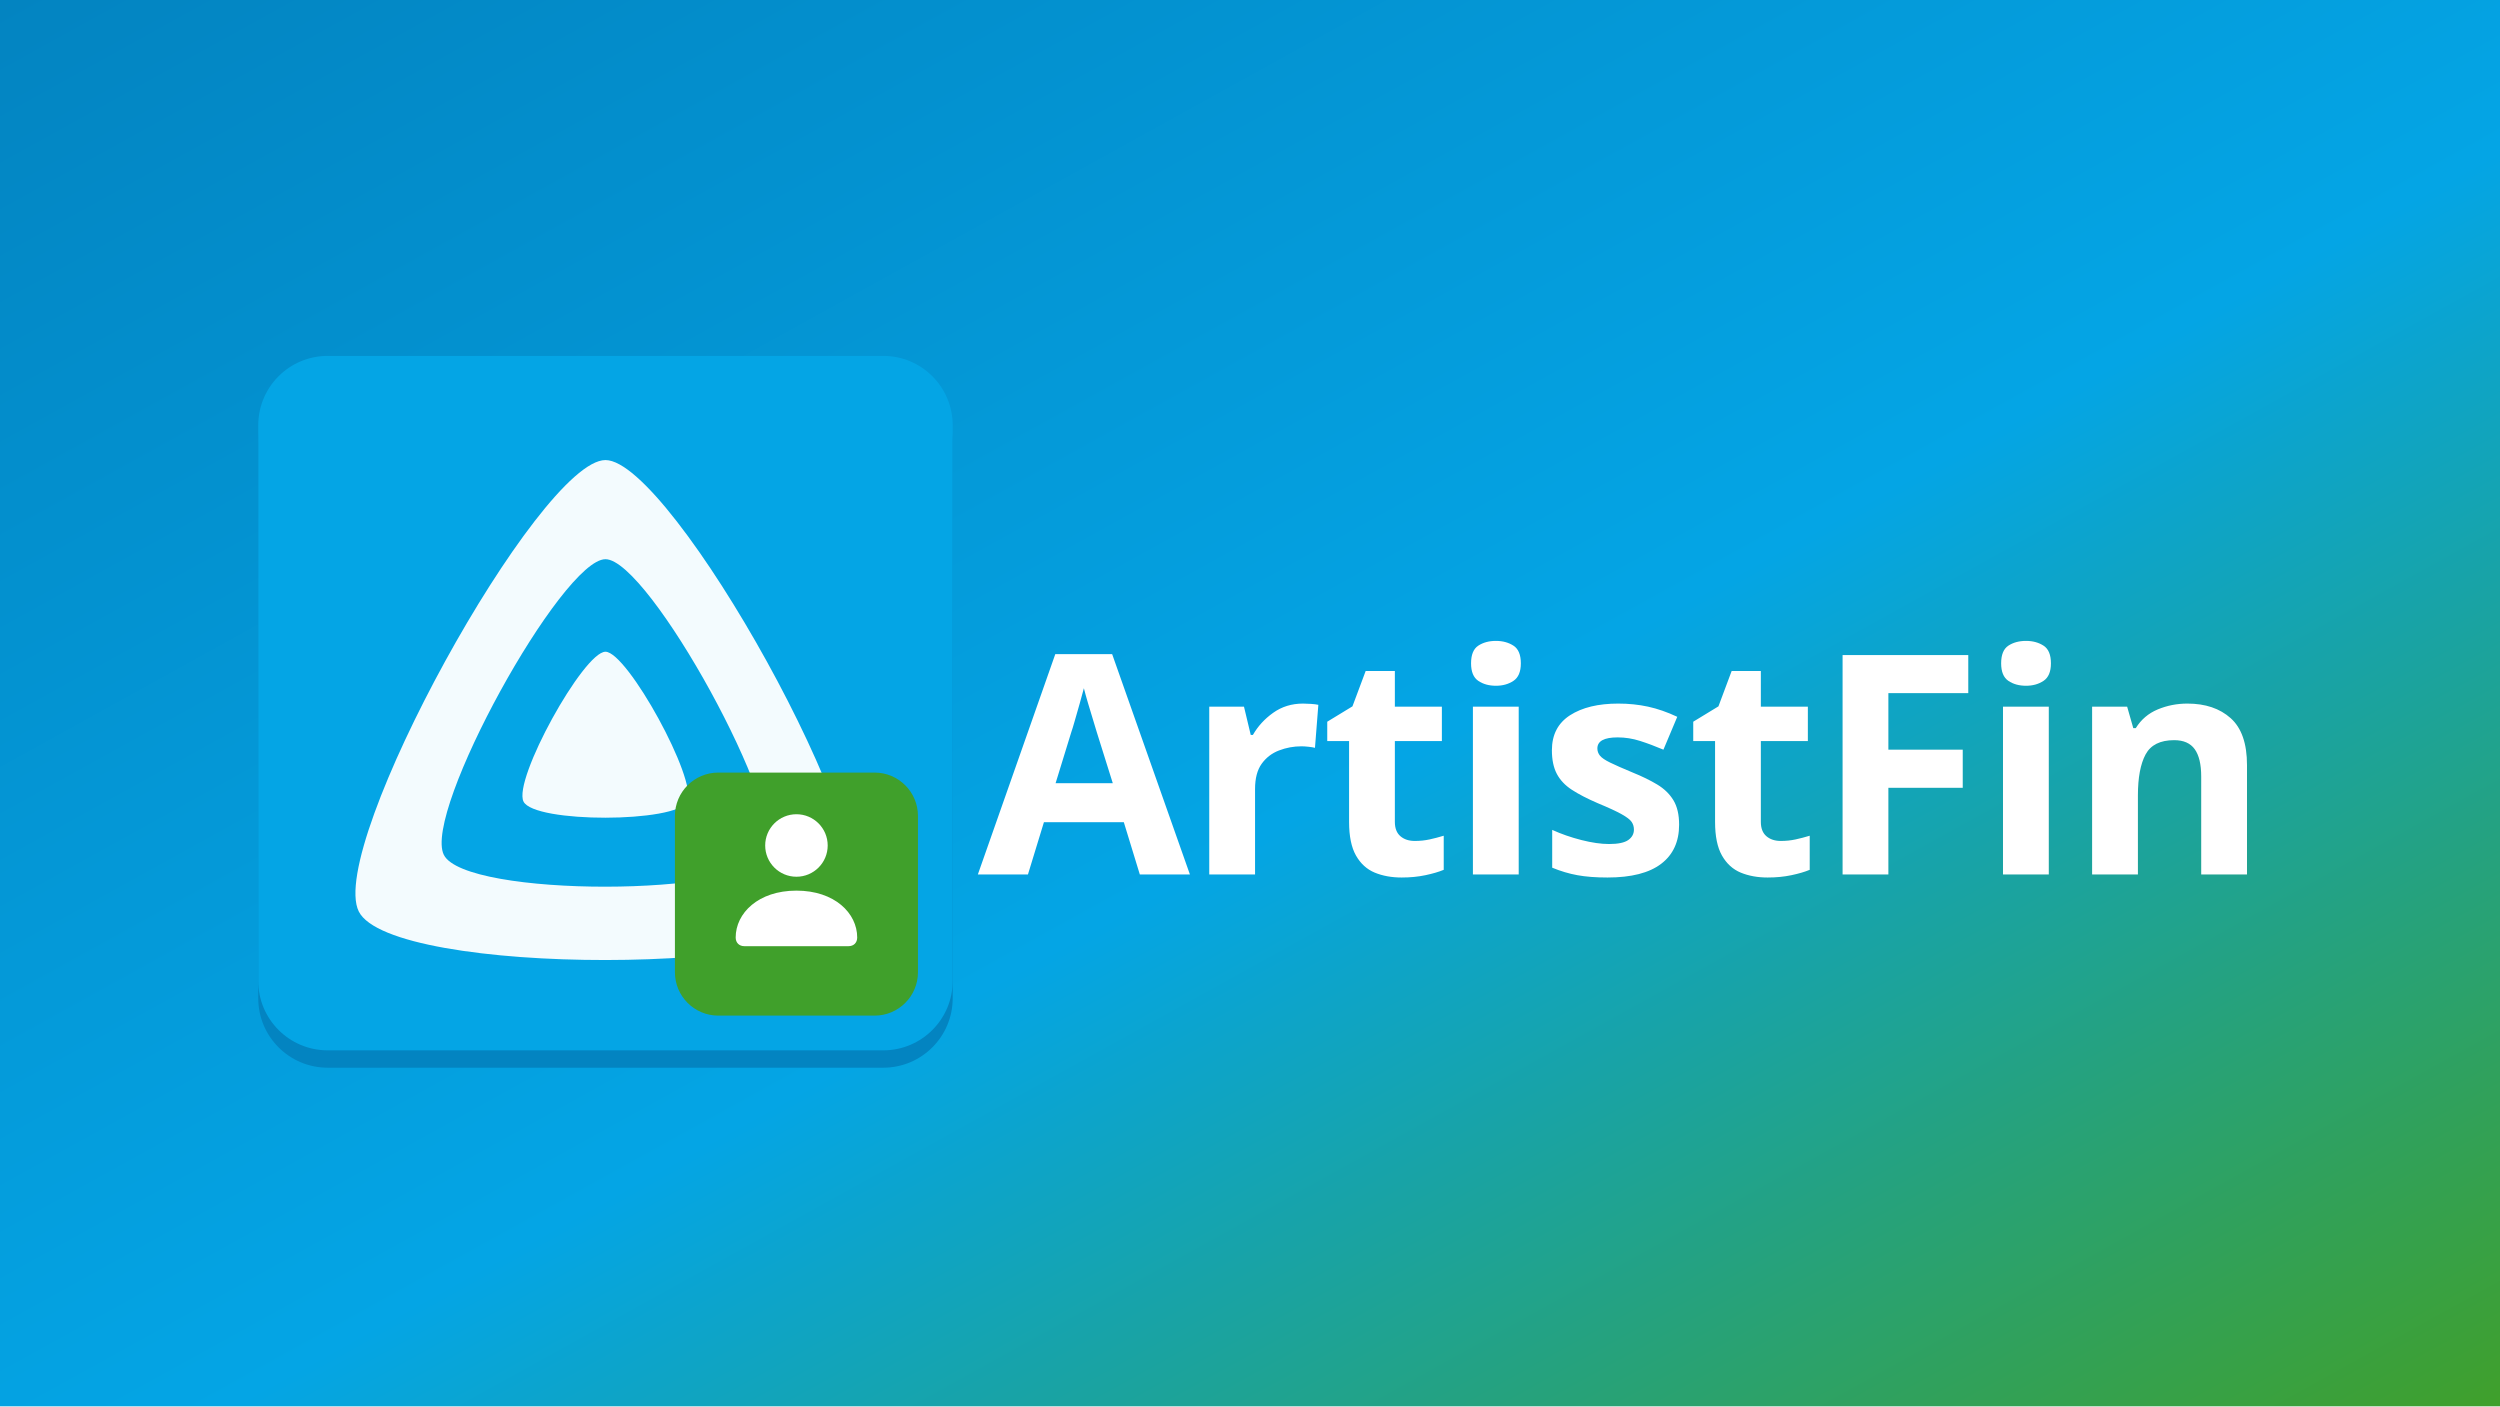
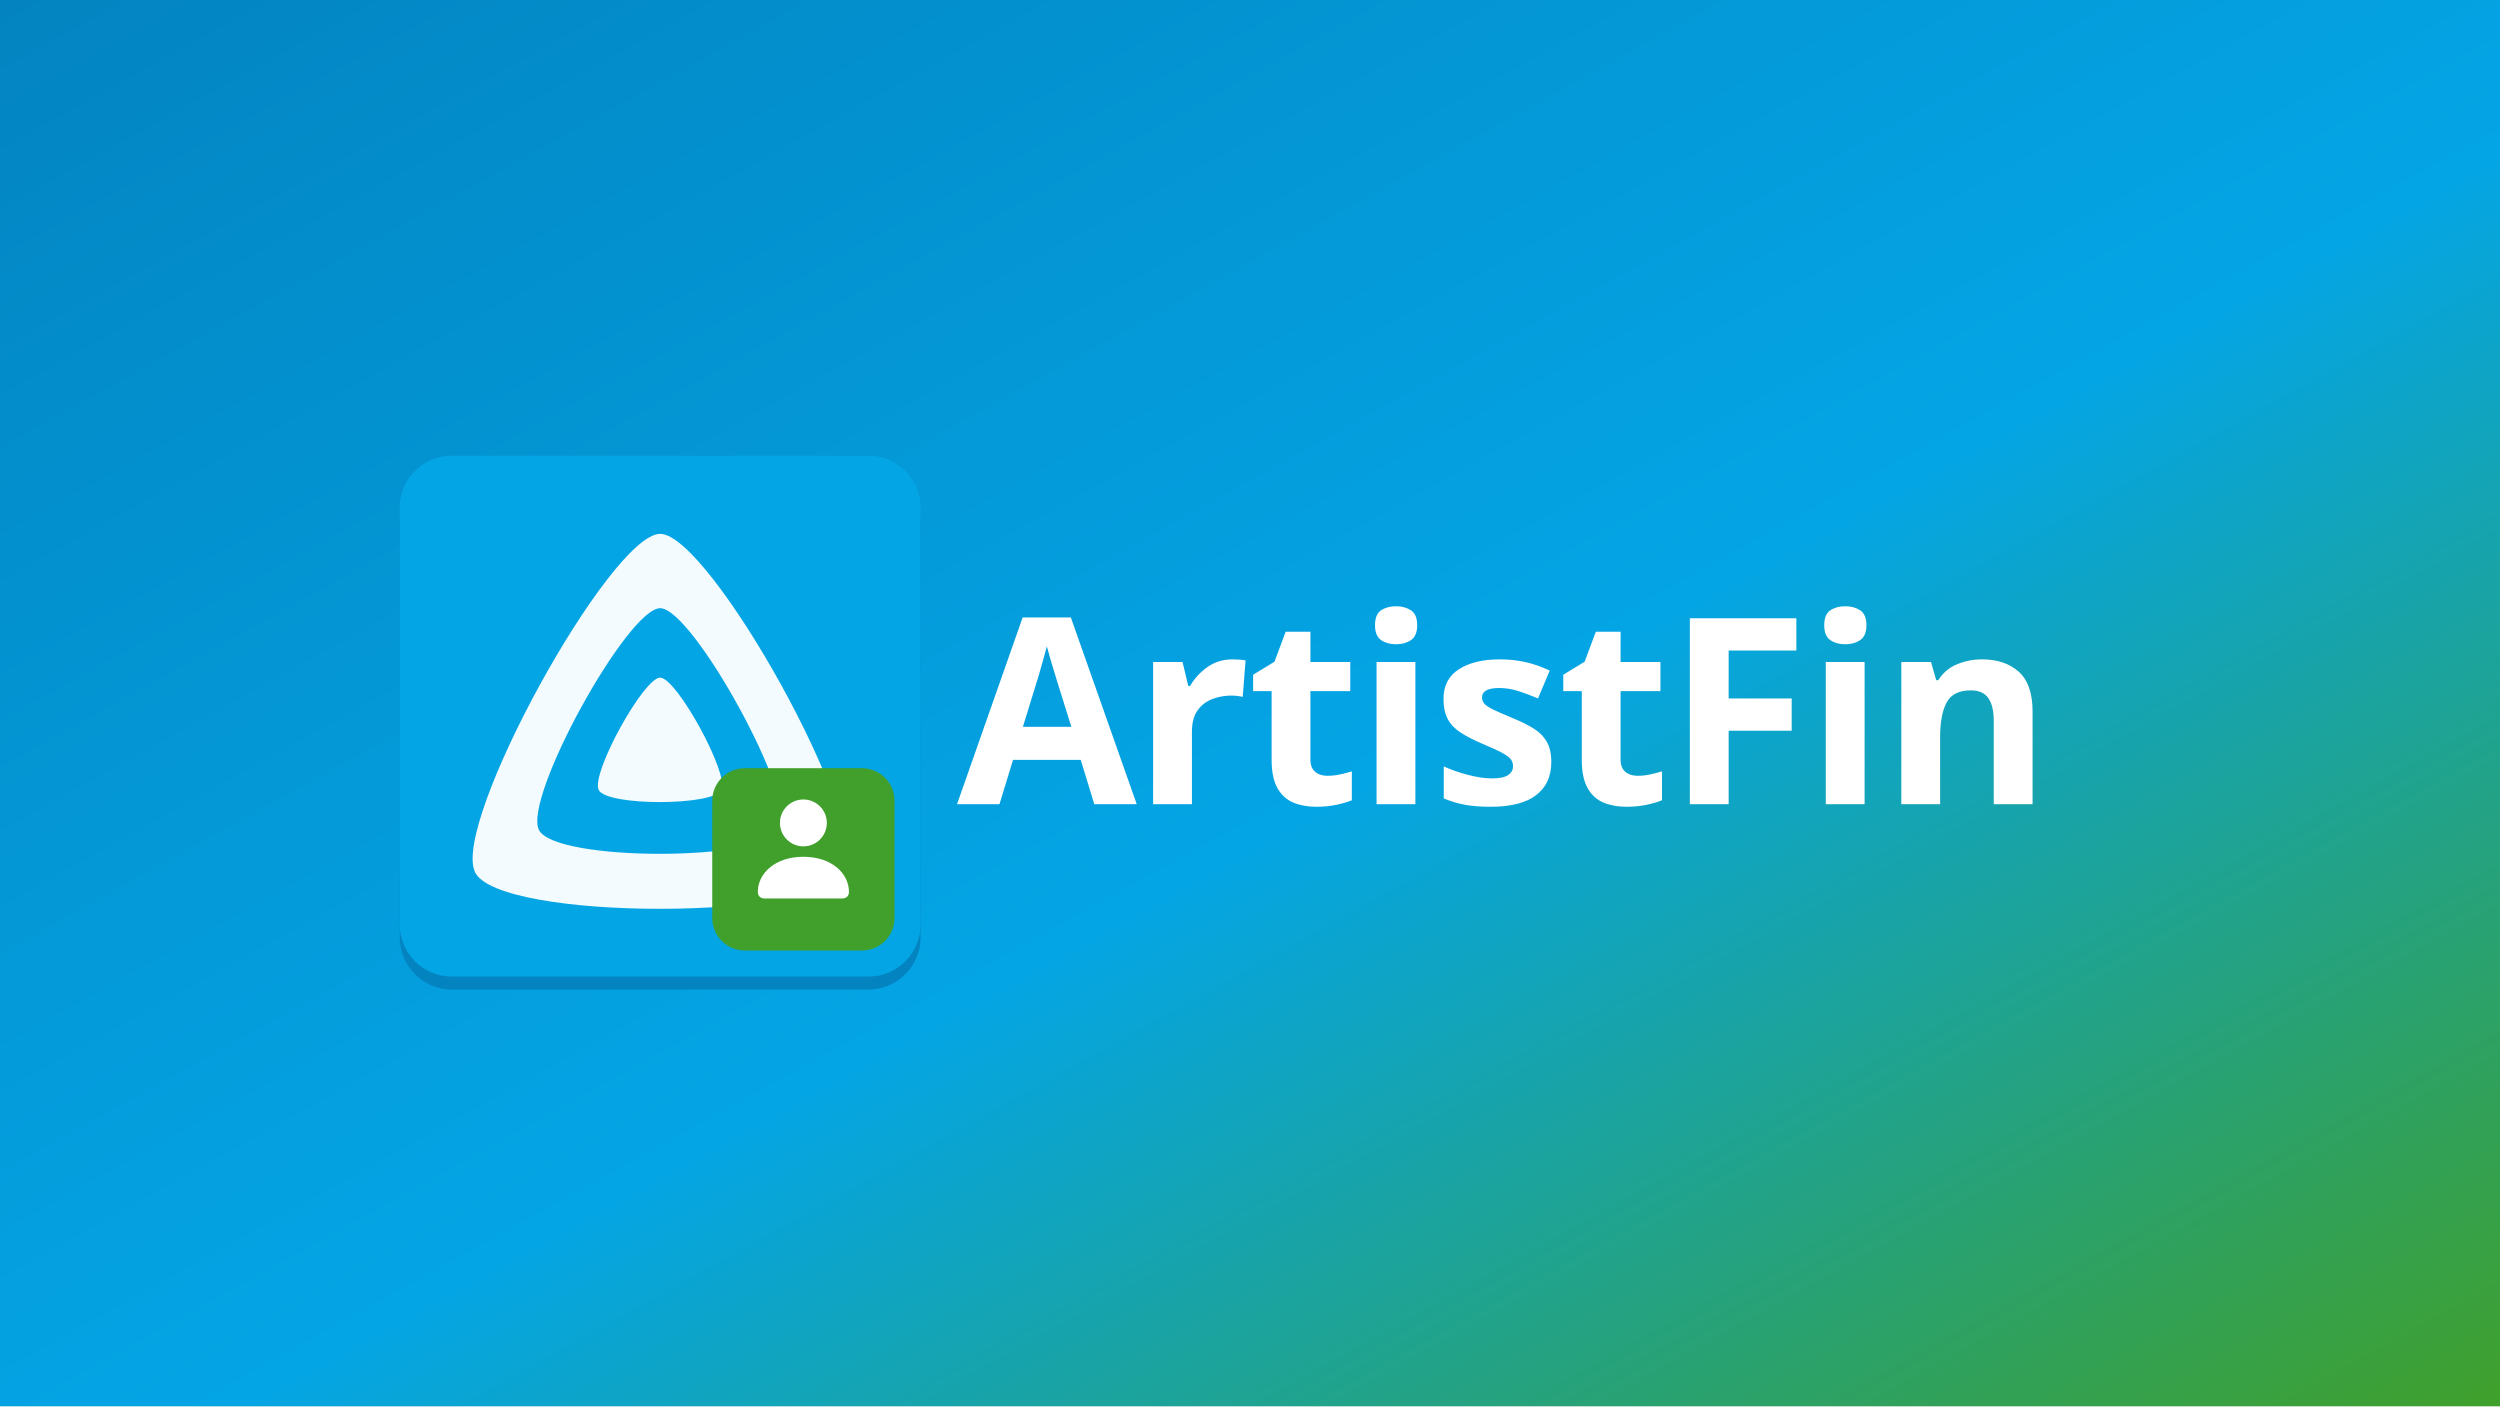
<svg xmlns="http://www.w3.org/2000/svg" width="1920" height="1080" viewBox="0 0 1920 1080">
  <defs>
    <linearGradient id="g" x1="0" y1="0" x2="1" y2="1">
      <stop offset="0%" stop-color="#0384c1" />
      <stop offset="55%" stop-color="#04a5e5" />
      <stop offset="100%" stop-color="#40a02b" />
    </linearGradient>
    <style type="text/css">
      .title {
        font-family: "Nunito", "Quicksand", "Comfortaa", "Arial Rounded MT Bold", ui-rounded, sans-serif;
        font-weight: 700;
-         font-size: 236px;
+         font-size: 200px;
        fill: #ffffff;
        letter-spacing: -0.015em;
      }
    </style>
  </defs>
  <rect width="1920" height="1080" fill="url(#g)" />
-   <g transform="translate(145, 220) scale(13.33333)">
-     <rect width="40" height="40" x="4" y="5" rx="4" fill="#0384c1" />
-     <rect width="40" height="40" x="4" y="4" rx="4" fill="#04a5e5" />
-     <path fill="#ffffff" opacity="0.95" d="M 24 10 C 20.19 10 7.92 32.24 9.79 36 C 11.66 39.75 36.36 39.71 38.21 36 C 40.25 32.29 27.81 10 24 10 Z M 33.31 32.74 C 32.1 35.17 15.92 35.2 14.69 32.74 C 13.46 30.28 21.5 15.71 24 15.71 C 26.5 15.71 34.52 30.31 33.31 32.74 Z M 24 21.04 C 22.74 21.04 18.66 28.42 19.28 29.67 C 19.9 30.92 28.1 30.9 28.71 29.67 C 29.32 28.44 25.26 21.04 24 21.04 Z" />
-     <rect width="14" height="14" x="28" y="28" rx="2.5" fill="#40a02b" />
-     <circle cx="35" cy="32.2" r="1.8" fill="#ffffff" />
-     <path fill="#ffffff" d="M 35 34.8 C 32.8 34.8 31.5 36.1 31.5 37.5 C 31.5 37.8 31.7 38 32 38 H 38 C 38.3 38 38.5 37.8 38.5 37.5 C 38.5 36.1 37.2 34.8 35 34.8 Z" />
+   <g transform="translate(960, 540)">
+     <g transform="translate(-653.00, -190.00)">
+       <g transform="translate(-40.00, -40.00) scale(10)">
+         <rect width="40" height="40" x="4" y="5" rx="4" fill="#0384c1" />
+         <rect width="40" height="40" x="4" y="4" rx="4" fill="#04a5e5" />
+         <path fill="#ffffff" opacity="0.95" d="M 24 10 C 20.19 10 7.92 32.24 9.79 36 C 11.66 39.75 36.36 39.71 38.21 36 C 40.25 32.29 27.81 10 24 10 Z M 33.31 32.74 C 32.1 35.17 15.92 35.2 14.69 32.74 C 13.46 30.28 21.5 15.71 24 15.71 C 26.5 15.71 34.52 30.31 33.31 32.74 Z M 24 21.04 C 22.74 21.04 18.66 28.42 19.28 29.67 C 19.9 30.92 28.1 30.9 28.71 29.67 C 29.32 28.44 25.26 21.04 24 21.04 Z" />
+         <rect width="14" height="14" x="28" y="28" rx="2.5" fill="#40a02b" />
+         <circle cx="35" cy="32.2" r="1.8" fill="#ffffff" />
+         <path fill="#ffffff" d="M 35 34.8 C 32.8 34.8 31.5 36.1 31.5 37.5 C 31.5 37.8 31.7 38 32 38 H 38 C 38.3 38 38.5 37.8 38.5 37.5 C 38.5 36.1 37.2 34.8 35 34.8 Z" />
+       </g>
+       <text class="title" x="428.00" y="190.00" dominant-baseline="central">ArtistFin</text>
+     </g>
  </g>
-   <text class="title" x="751" y="580" dominant-baseline="central">ArtistFin</text>
</svg>
